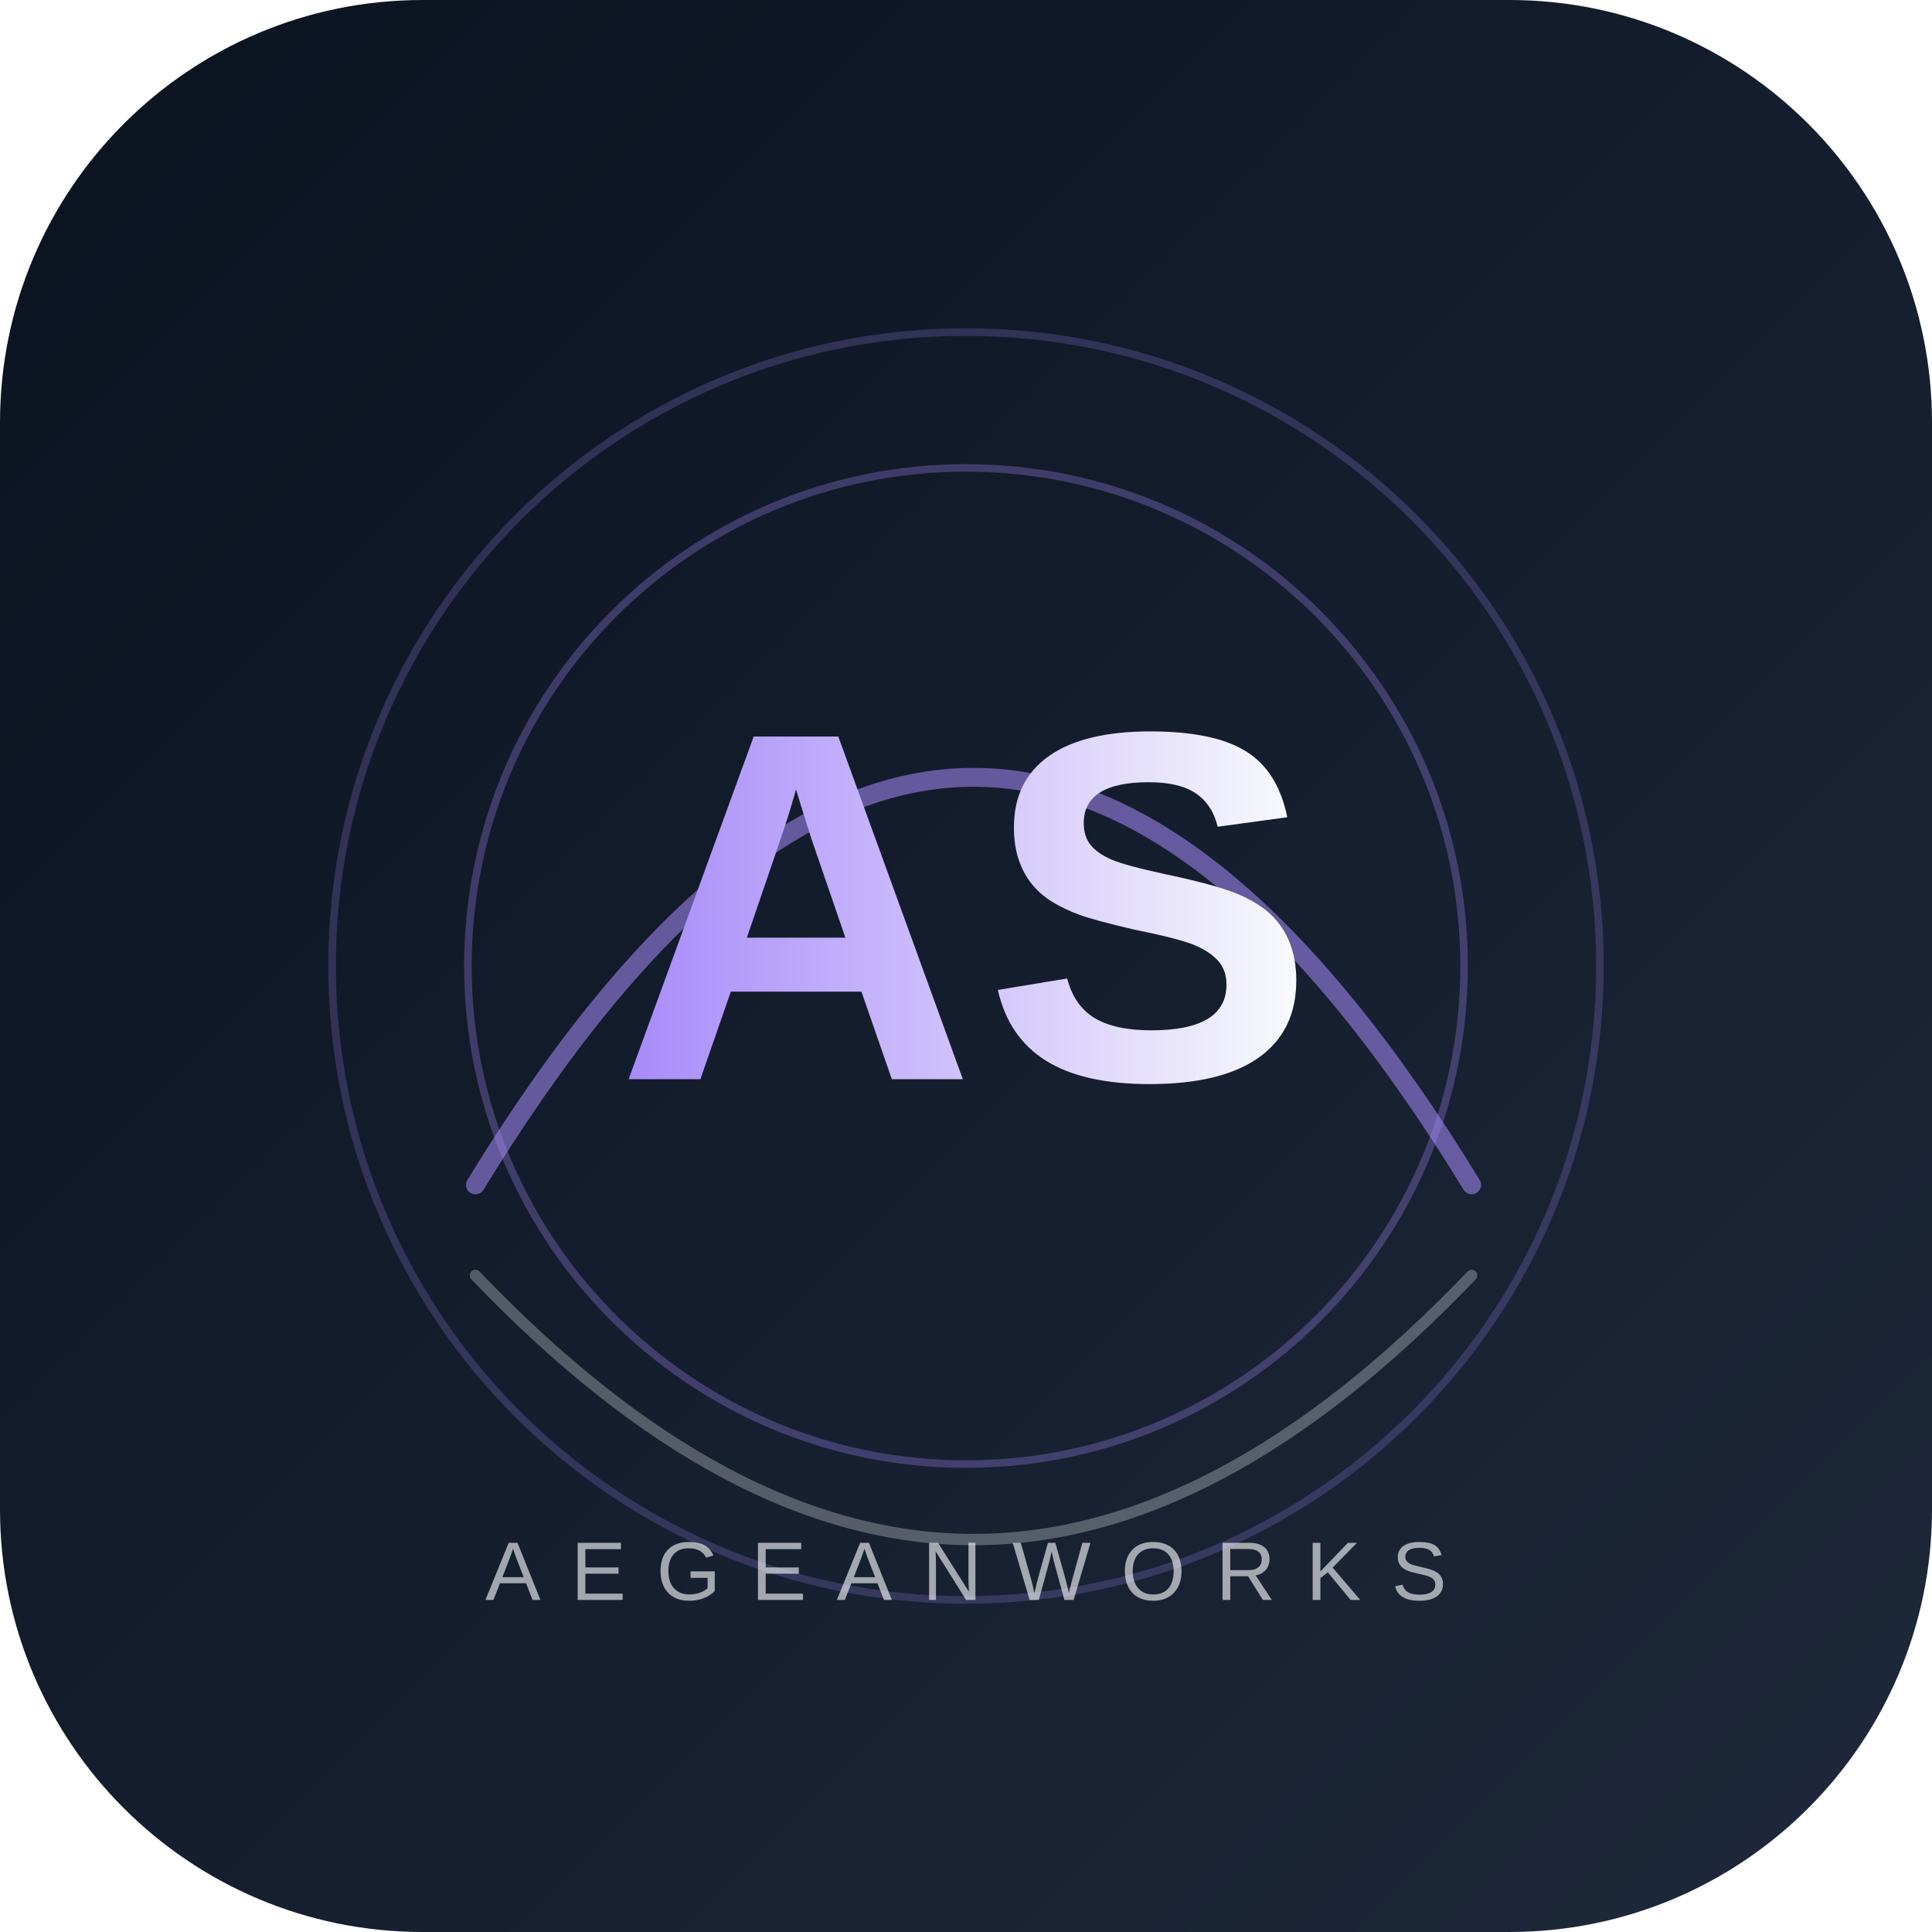
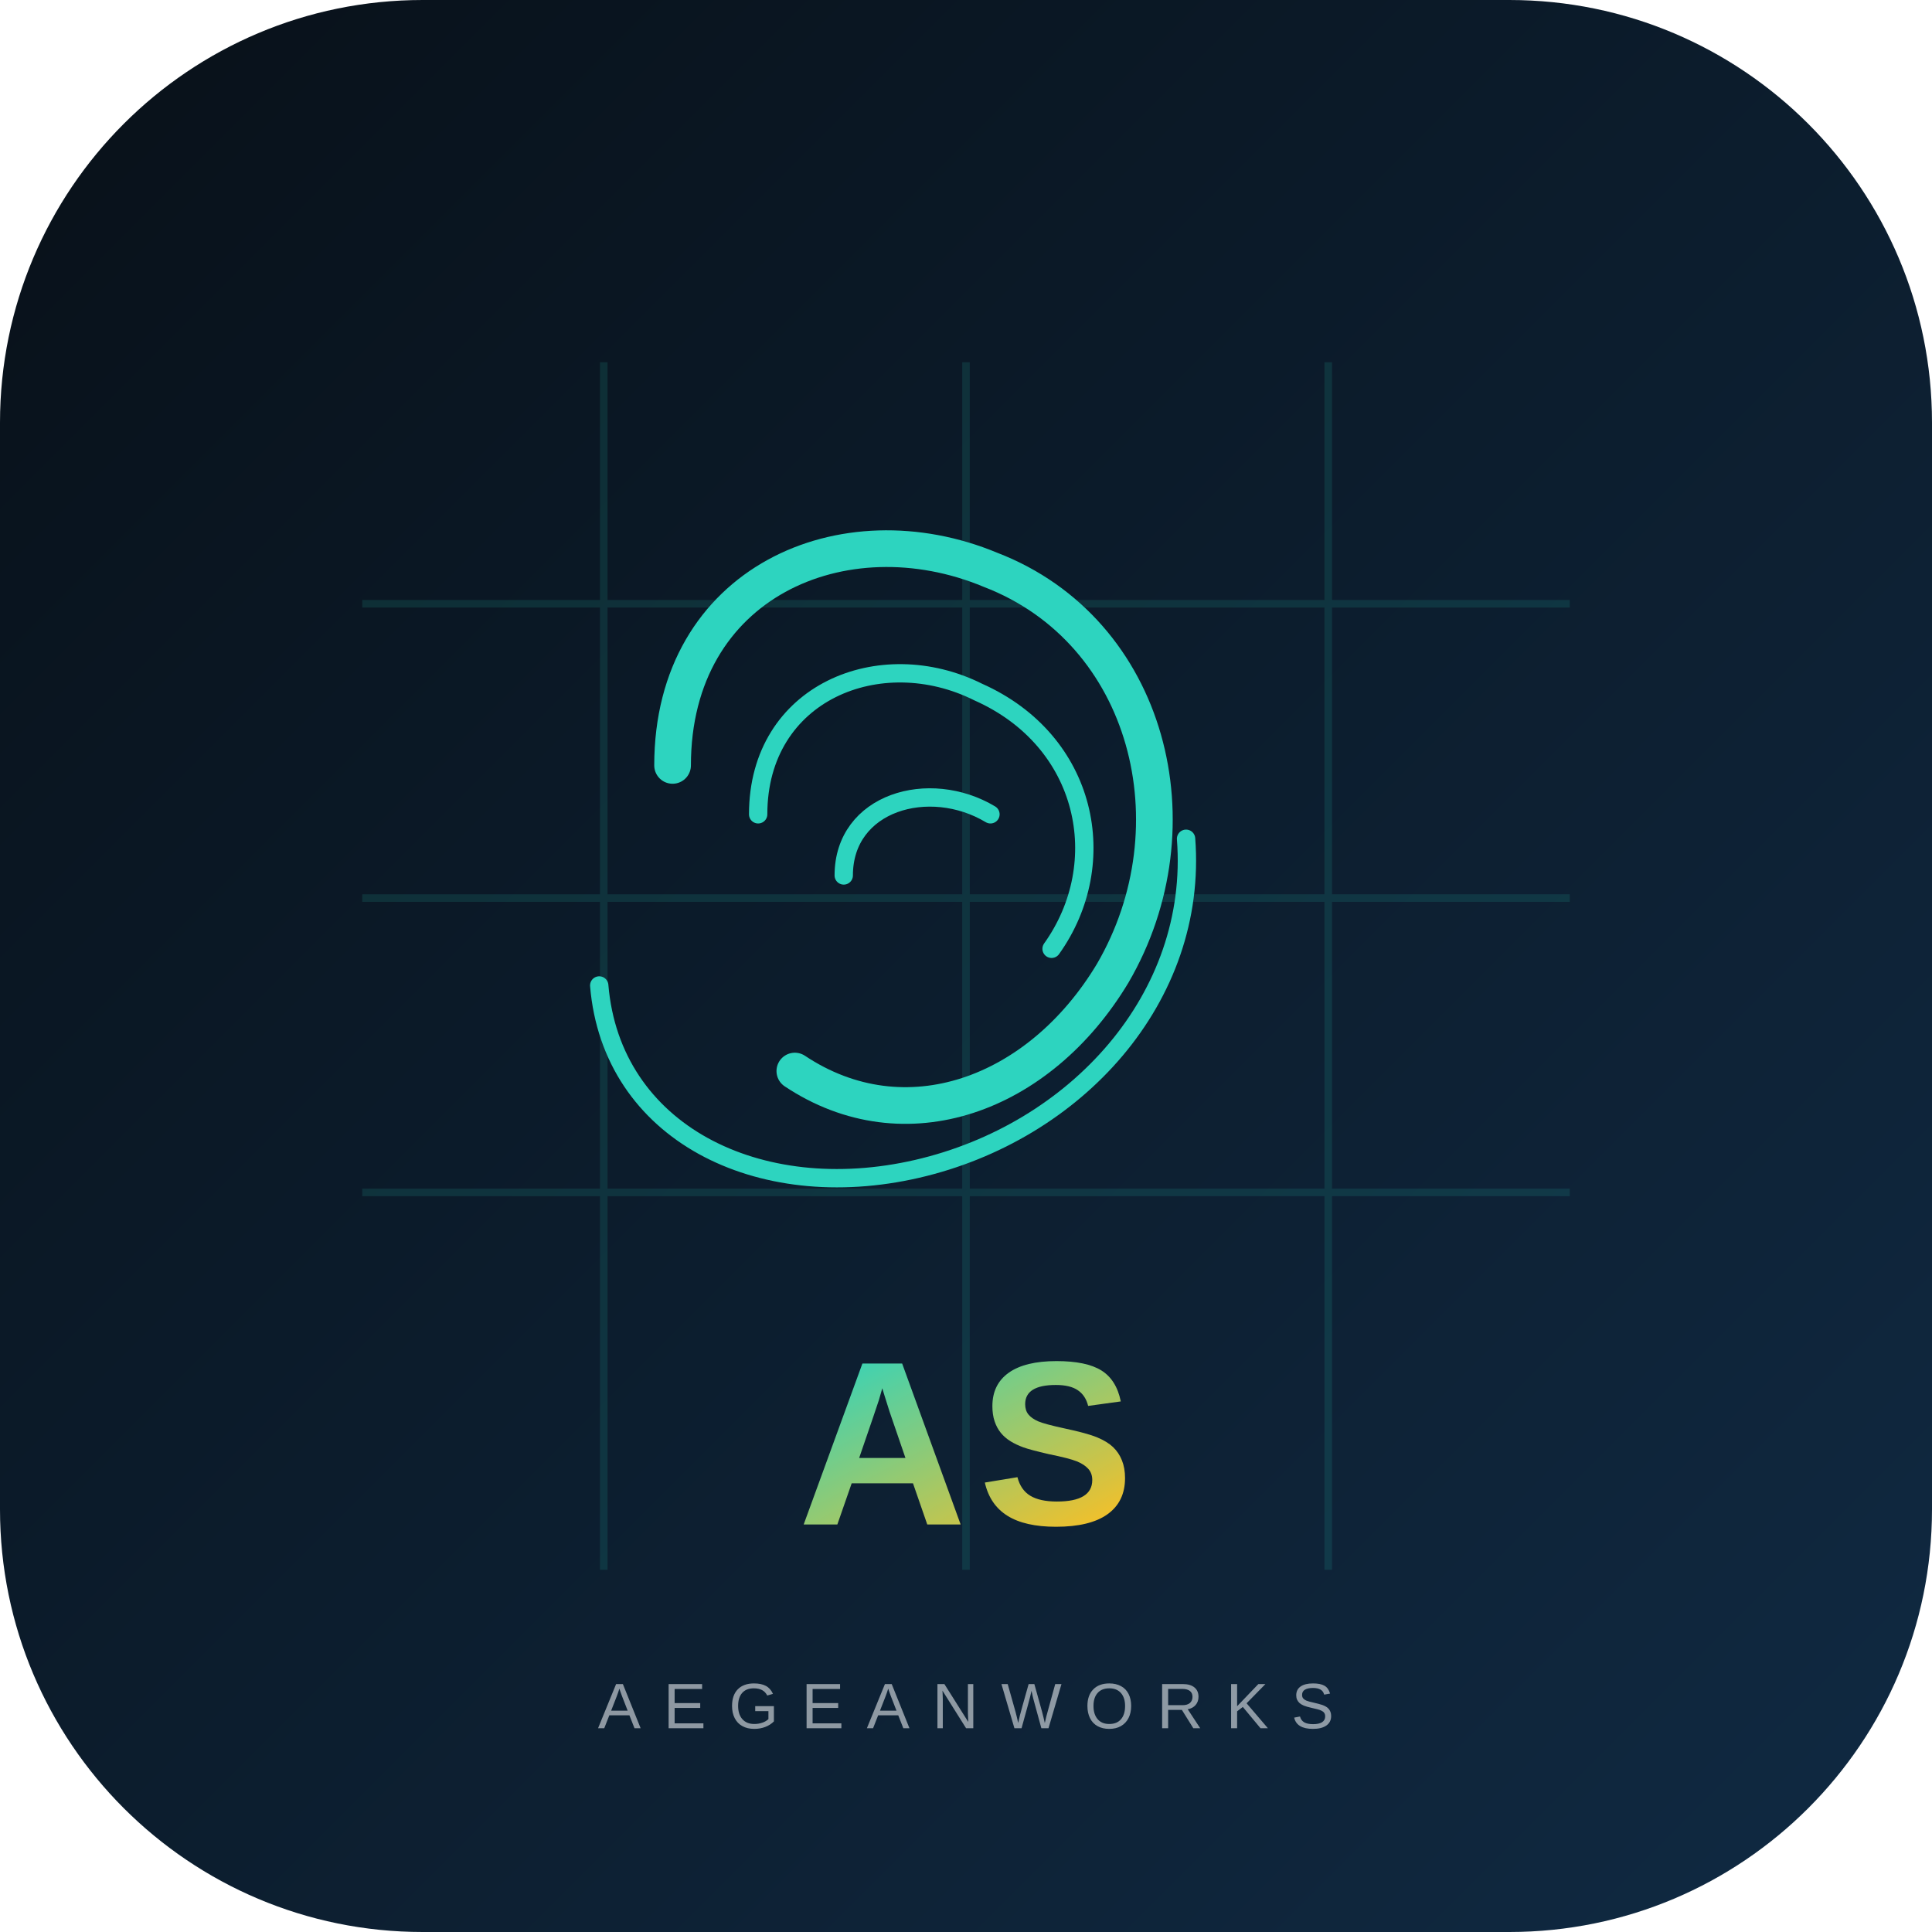
- <svg xmlns="http://www.w3.org/2000/svg" width="512" height="512" viewBox="0 0 512 512" role="img" aria-labelledby="title desc">
+ <svg xmlns="http://www.w3.org/2000/svg" width="512" height="512" viewBox="0 0 512 512" role="img" aria-labelledby="title desc" data-motif="fingerprint" data-layout="terminal">
  <defs>
    <linearGradient id="bg" x1="0" y1="0" x2="1" y2="1">
-       <stop offset="0" stop-color="#0b1220" />
-       <stop offset="1" stop-color="#1e293b" />
+       <stop offset="0" stop-color="#081018" />
+       <stop offset="1" stop-color="#102a43" />
    </linearGradient>
-     <linearGradient id="ac" x1="0" y1="0" x2="1" y2="0">
-       <stop offset="0" stop-color="#a78bfa" />
-       <stop offset="1" stop-color="#f8fafc" />
+     <linearGradient id="mark" x1="0" y1="0" x2="1" y2="1">
+       <stop offset="0" stop-color="#2dd4bf" />
+       <stop offset="1" stop-color="#fbbf24" />
    </linearGradient>
  </defs>
  <rect width="512" height="512" rx="112" fill="url(#bg)" />
-   <circle cx="256" cy="256" r="168" fill="none" stroke="#a78bfa" stroke-opacity="0.22" stroke-width="2" />
-   <circle cx="256" cy="256" r="132" fill="none" stroke="#a78bfa" stroke-opacity="0.30" stroke-width="2" />
-   <path d="M126 314c44-72 88-108 132-108s88 36 132 108" fill="none" stroke="#a78bfa" stroke-opacity="0.55" stroke-width="5" stroke-linecap="round" />
-   <path d="M126 338c44 46 88 70 132 70s88-24 132-70" fill="none" stroke="#f8fafc" stroke-opacity="0.28" stroke-width="3" stroke-linecap="round" />
-   <text x="256" y="286" text-anchor="middle" font-family="Segoe UI, Arial, sans-serif" font-size="132" font-weight="700" fill="url(#ac)" letter-spacing="2">AS</text>
-   <text x="256" y="424" text-anchor="middle" font-family="Segoe UI, Arial, sans-serif" font-size="22" letter-spacing="8" fill="#f8fafc" fill-opacity="0.62">AEGEANWORKS</text>
+   <path d="M96 160H416M96 238H416M96 316H416M160 96V416M256 96V416M352 96V416" stroke="#2dd4bf" stroke-opacity="0.13" stroke-width="2" />
+   <g transform="translate(256 232) scale(1.62)" opacity="1.0">
+     <path d="M-48 -18C-48 -48 -20 -60 4 -50C30 -40 38 -8 24 16C12 36 -10 44 -28 32" fill="none" stroke="#2dd4bf" stroke-width="6" stroke-linecap="round" stroke-linejoin="round" />
+     <path d="M-34 -10C-34 -30 -14 -38 2 -30C20 -22 24 -2 14 12" fill="none" stroke="#2dd4bf" stroke-width="3" stroke-linecap="round" stroke-linejoin="round" />
+     <path d="M-20 0C-20 -12 -6 -16 4 -10" fill="none" stroke="#2dd4bf" stroke-width="3" stroke-linecap="round" stroke-linejoin="round" />
+     <path d="M-60 18C-58 42 -34 54 -8 48C18 42 38 20 36 -6" fill="none" stroke="#2dd4bf" stroke-width="3" stroke-linecap="round" stroke-linejoin="round" />
+   </g>
+   <text x="256" y="404" text-anchor="middle" font-family="Segoe UI, Arial, sans-serif" font-size="62" font-weight="700" fill="url(#mark)" letter-spacing="3">AS</text>
+   <text x="256" y="458" text-anchor="middle" font-family="Segoe UI, Arial, sans-serif" font-size="17" letter-spacing="6" fill="#F8FAFC" fill-opacity="0.55">AEGEANWORKS</text>
</svg>
